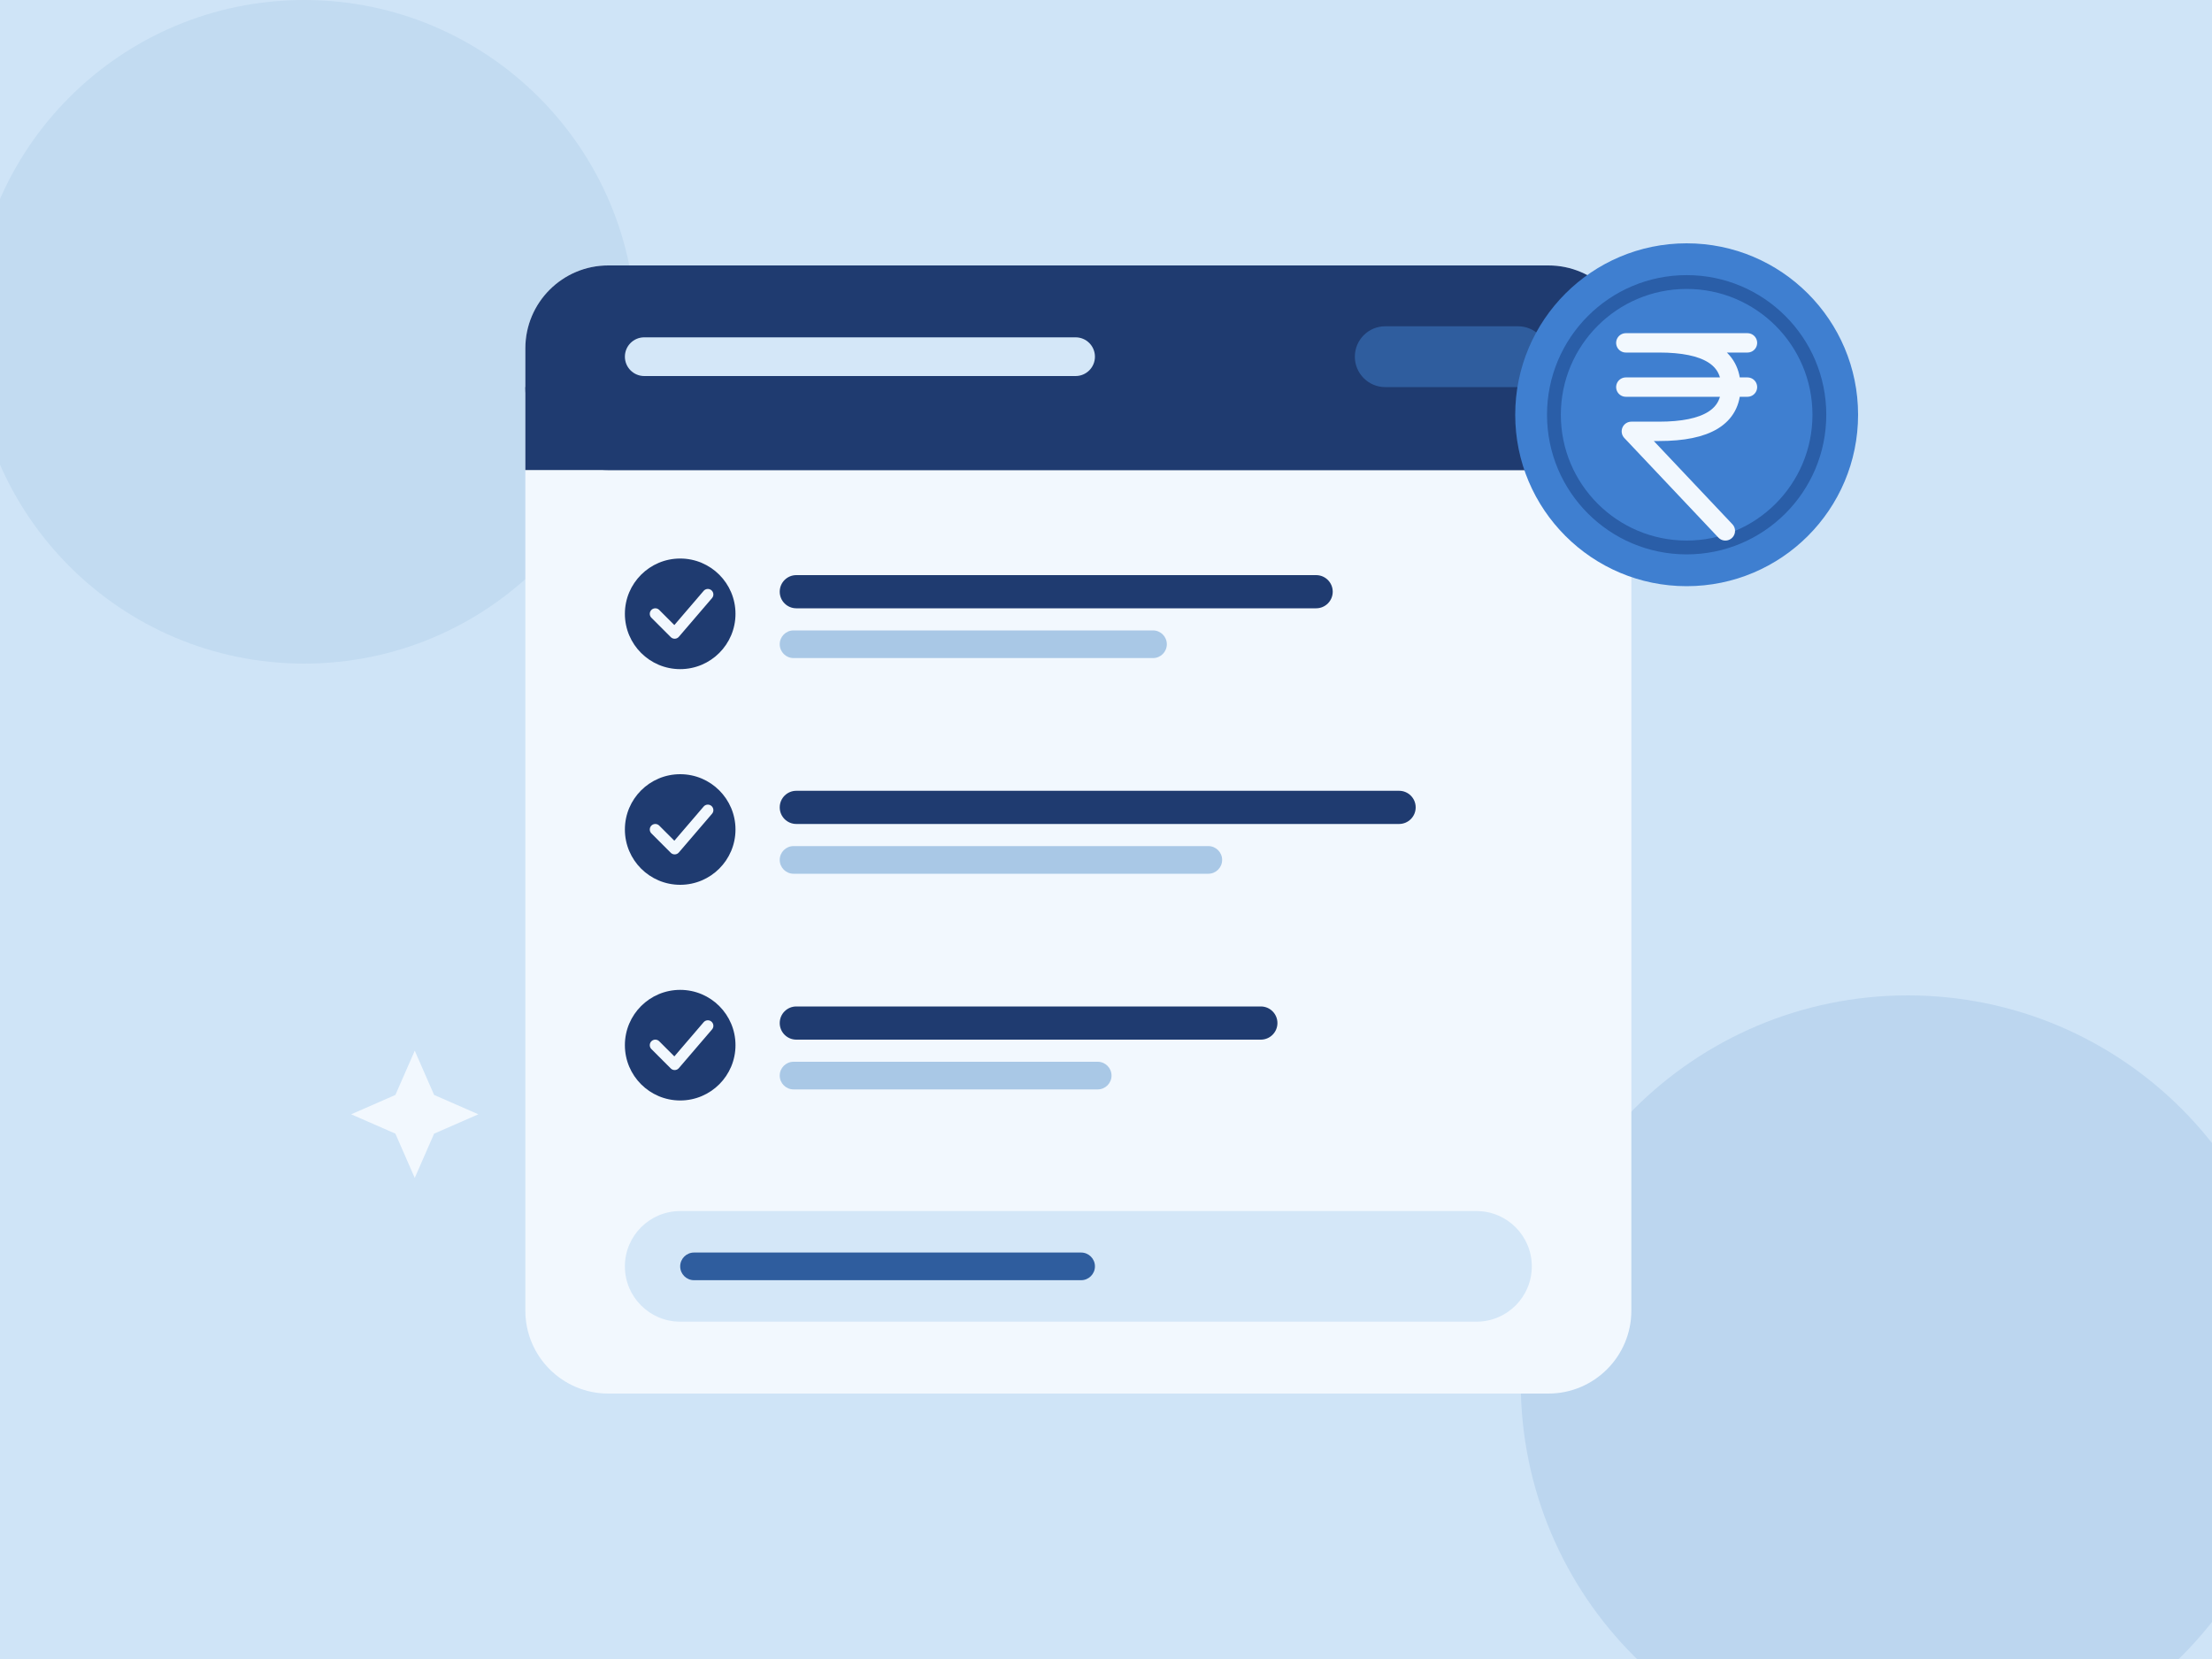
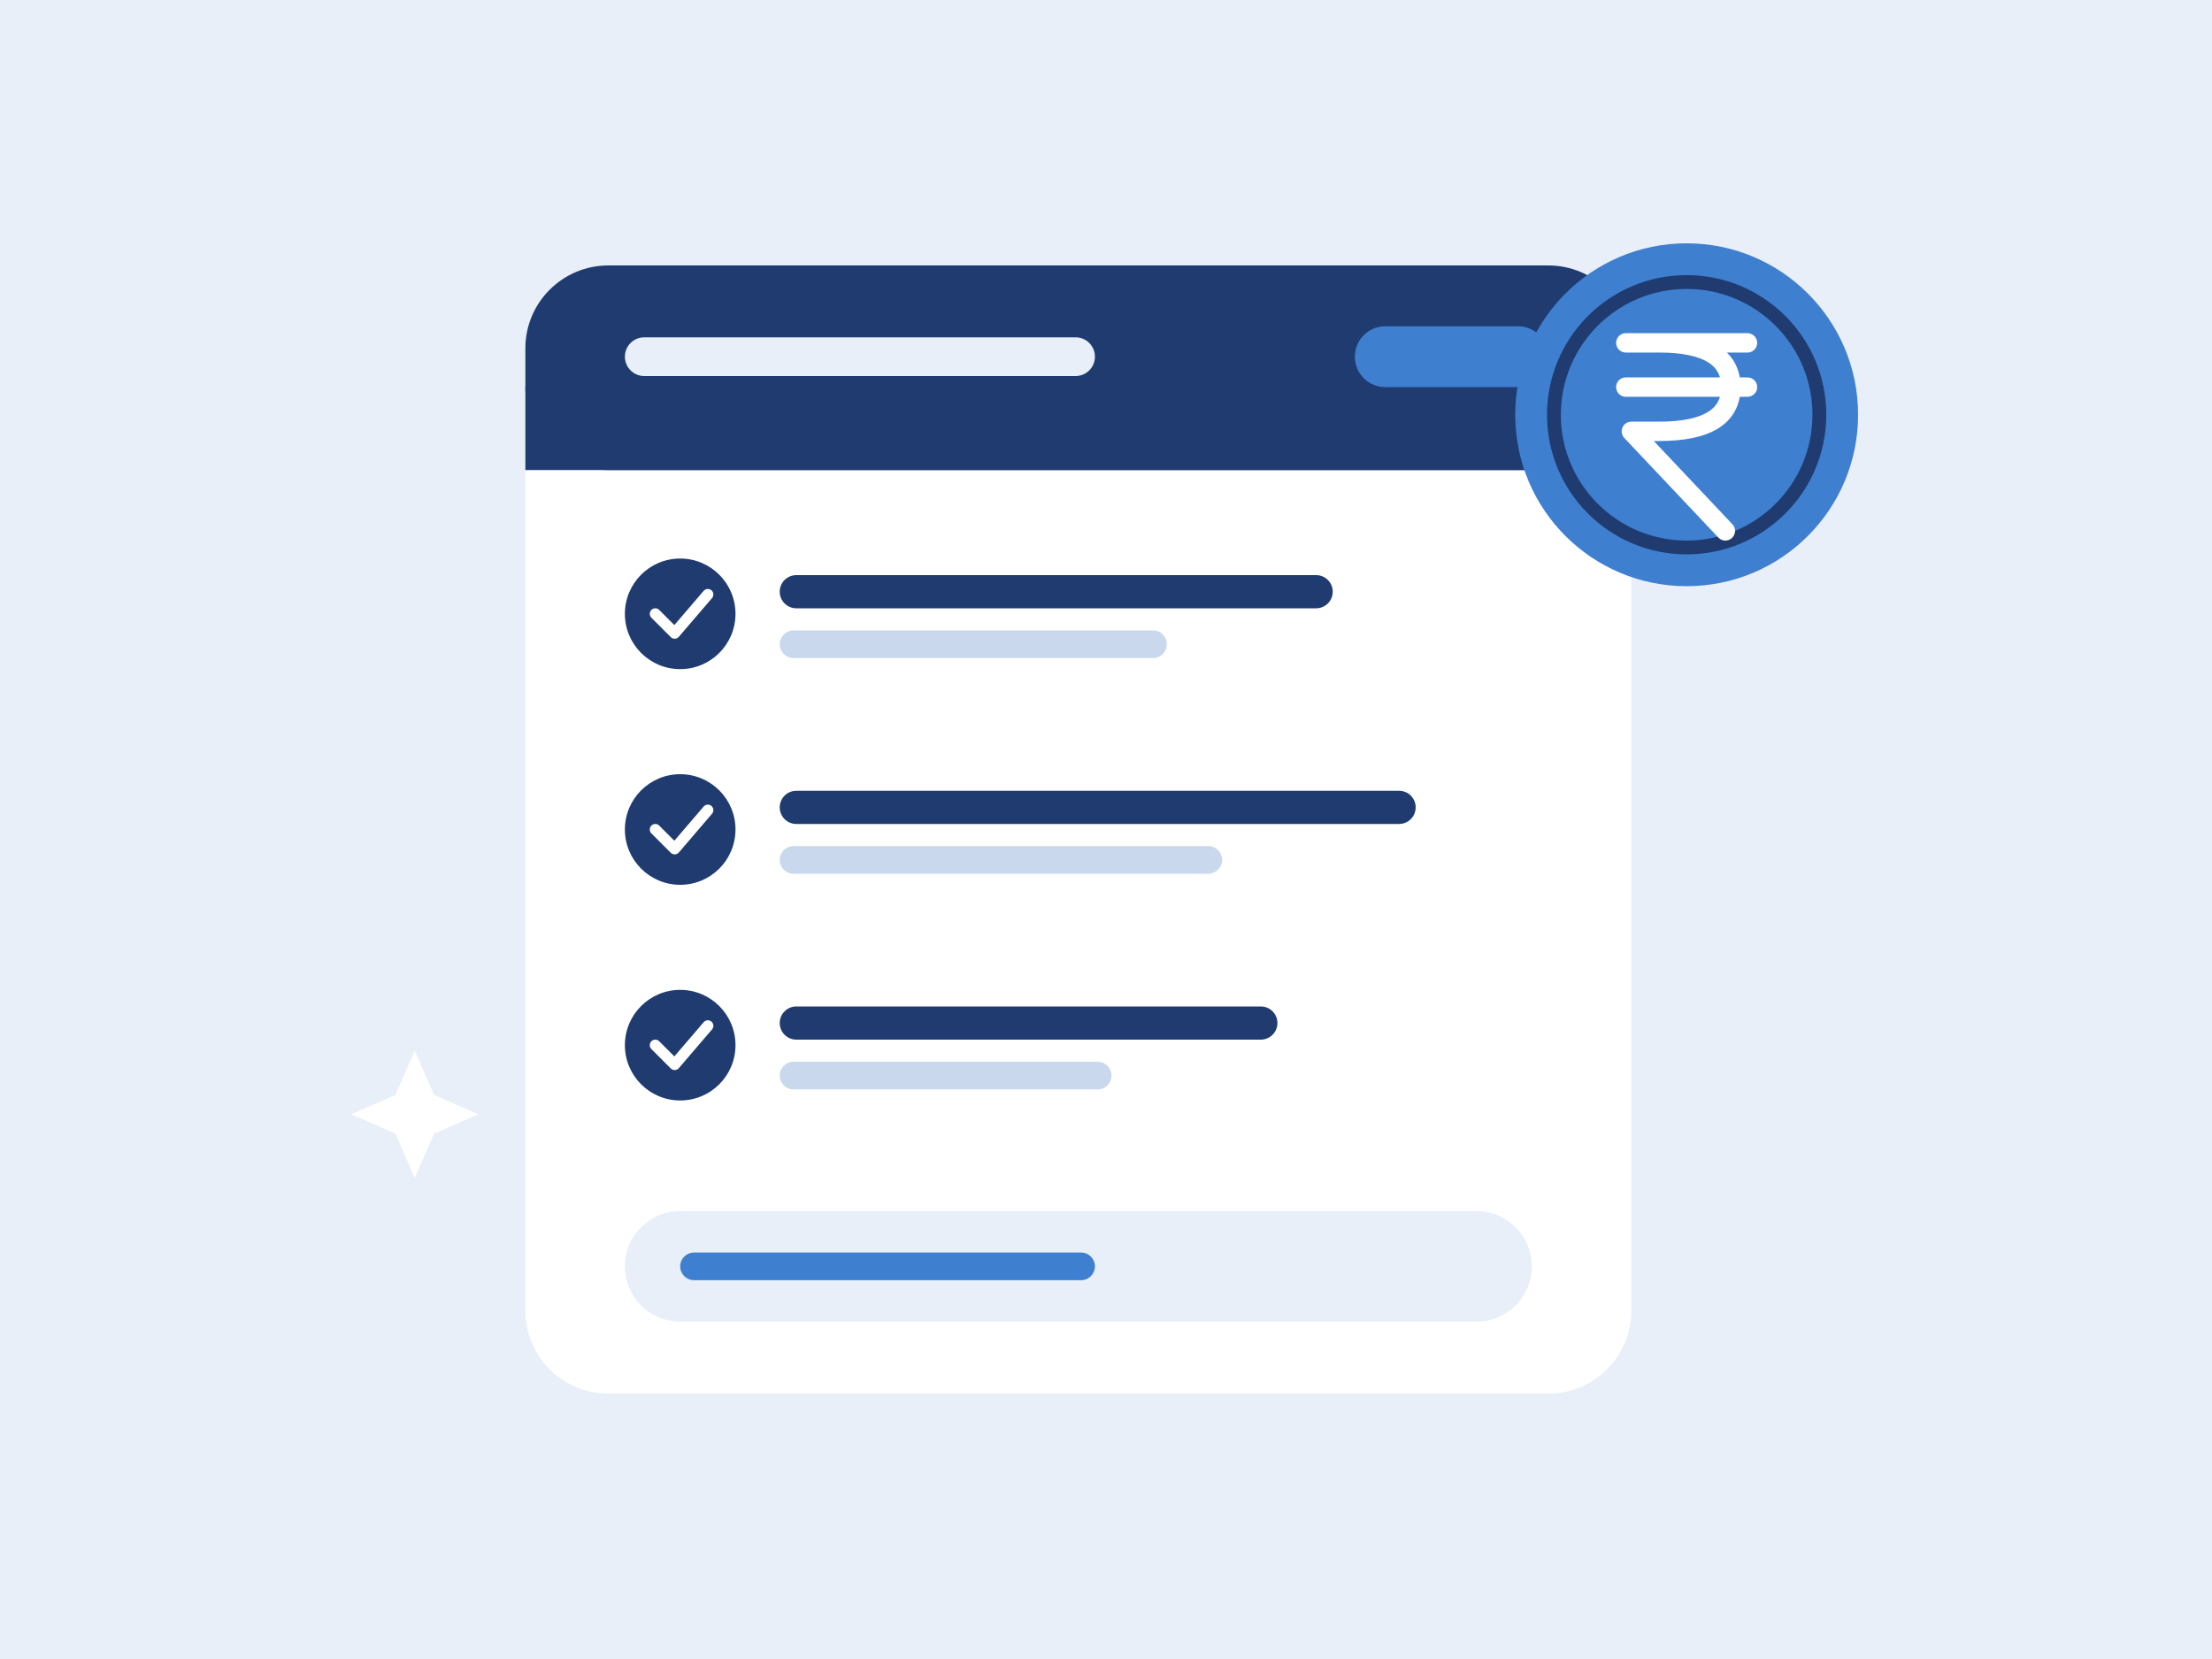
<svg xmlns="http://www.w3.org/2000/svg" viewBox="0 0 800 600" role="img" aria-label="A card listing each rule with a tick, and a coin">
-   <rect width="800" height="600" fill="#cfe4f7" />
-   <circle cx="110" cy="120" r="120" fill="#c2dbf1" />
-   <circle cx="690" cy="500" r="140" fill="#bcd6ef" />
-   <rect x="190" y="96" width="400" height="408" rx="30" fill="#f2f8fe" />
+   <rect width="800" height="600" fill="#e8eff8" />
+   <circle cx="110" cy="120" r="120" fill="#e8eff8" />
+   <circle cx="690" cy="500" r="140" fill="#e8eff8" />
+   <rect x="190" y="96" width="400" height="408" rx="30" fill="#ffffff" />
  <rect x="190" y="96" width="400" height="74" rx="30" fill="#1f3b70" />
  <rect x="190" y="140" width="400" height="30" fill="#1f3b70" />
-   <rect x="226" y="122" width="170" height="14" rx="7" fill="#d4e7f8" />
-   <rect x="490" y="118" width="70" height="22" rx="11" fill="#2f5d9e" />
+   <rect x="226" y="122" width="170" height="14" rx="7" fill="#e8eff8" />
+   <rect x="490" y="118" width="70" height="22" rx="11" fill="#3f7fd0" />
  <g>
    <circle cx="246" cy="222" r="20" fill="#1f3b70" />
-     <path d="M237 222 l7 7 l12 -14" stroke="#f2f8fe" stroke-width="4" fill="none" stroke-linecap="round" stroke-linejoin="round" />
+     <path d="M237 222 l7 7 l12 -14" stroke="#ffffff" stroke-width="4" fill="none" stroke-linecap="round" stroke-linejoin="round" />
    <rect x="282" y="208" width="200" height="12" rx="6" fill="#1f3b70" />
-     <rect x="282" y="228" width="140" height="10" rx="5" fill="#a9c8e6" />
+     <rect x="282" y="228" width="140" height="10" rx="5" fill="#c9d8ec" />
  </g>
  <g>
    <circle cx="246" cy="300" r="20" fill="#1f3b70" />
-     <path d="M237 300 l7 7 l12 -14" stroke="#f2f8fe" stroke-width="4" fill="none" stroke-linecap="round" stroke-linejoin="round" />
+     <path d="M237 300 l7 7 l12 -14" stroke="#ffffff" stroke-width="4" fill="none" stroke-linecap="round" stroke-linejoin="round" />
    <rect x="282" y="286" width="230" height="12" rx="6" fill="#1f3b70" />
-     <rect x="282" y="306" width="160" height="10" rx="5" fill="#a9c8e6" />
+     <rect x="282" y="306" width="160" height="10" rx="5" fill="#c9d8ec" />
  </g>
  <g>
    <circle cx="246" cy="378" r="20" fill="#1f3b70" />
-     <path d="M237 378 l7 7 l12 -14" stroke="#f2f8fe" stroke-width="4" fill="none" stroke-linecap="round" stroke-linejoin="round" />
+     <path d="M237 378 l7 7 l12 -14" stroke="#ffffff" stroke-width="4" fill="none" stroke-linecap="round" stroke-linejoin="round" />
    <rect x="282" y="364" width="180" height="12" rx="6" fill="#1f3b70" />
-     <rect x="282" y="384" width="120" height="10" rx="5" fill="#a9c8e6" />
+     <rect x="282" y="384" width="120" height="10" rx="5" fill="#c9d8ec" />
  </g>
-   <rect x="226" y="438" width="328" height="40" rx="20" fill="#d4e7f8" />
-   <rect x="246" y="453" width="150" height="10" rx="5" fill="#2f5d9e" />
+   <rect x="226" y="438" width="328" height="40" rx="20" fill="#e8eff8" />
+   <rect x="246" y="453" width="150" height="10" rx="5" fill="#3f7fd0" />
  <circle cx="610" cy="150" r="62" fill="#3f7fd0" />
-   <circle cx="610" cy="150" r="48" fill="none" stroke="#2a5ea8" stroke-width="5" />
-   <path d="M588 124 h44 M588 140 h44 M600 124 q26 0 26 16 q0 16 -26 16 h-10 l34 36" stroke="#f2f8fe" stroke-width="7" fill="none" stroke-linecap="round" stroke-linejoin="round" />
-   <path d="M150 380 l7 16 l16 7 l-16 7 l-7 16 l-7 -16 l-16 -7 l16 -7 z" fill="#f2f8fe" />
+   <circle cx="610" cy="150" r="48" fill="none" stroke="#1f3b70" stroke-width="5" />
+   <path d="M588 124 h44 M588 140 h44 M600 124 q26 0 26 16 q0 16 -26 16 h-10 l34 36" stroke="#ffffff" stroke-width="7" fill="none" stroke-linecap="round" stroke-linejoin="round" />
+   <path d="M150 380 l7 16 l16 7 l-16 7 l-7 16 l-7 -16 l-16 -7 l16 -7 z" fill="#ffffff" />
</svg>
